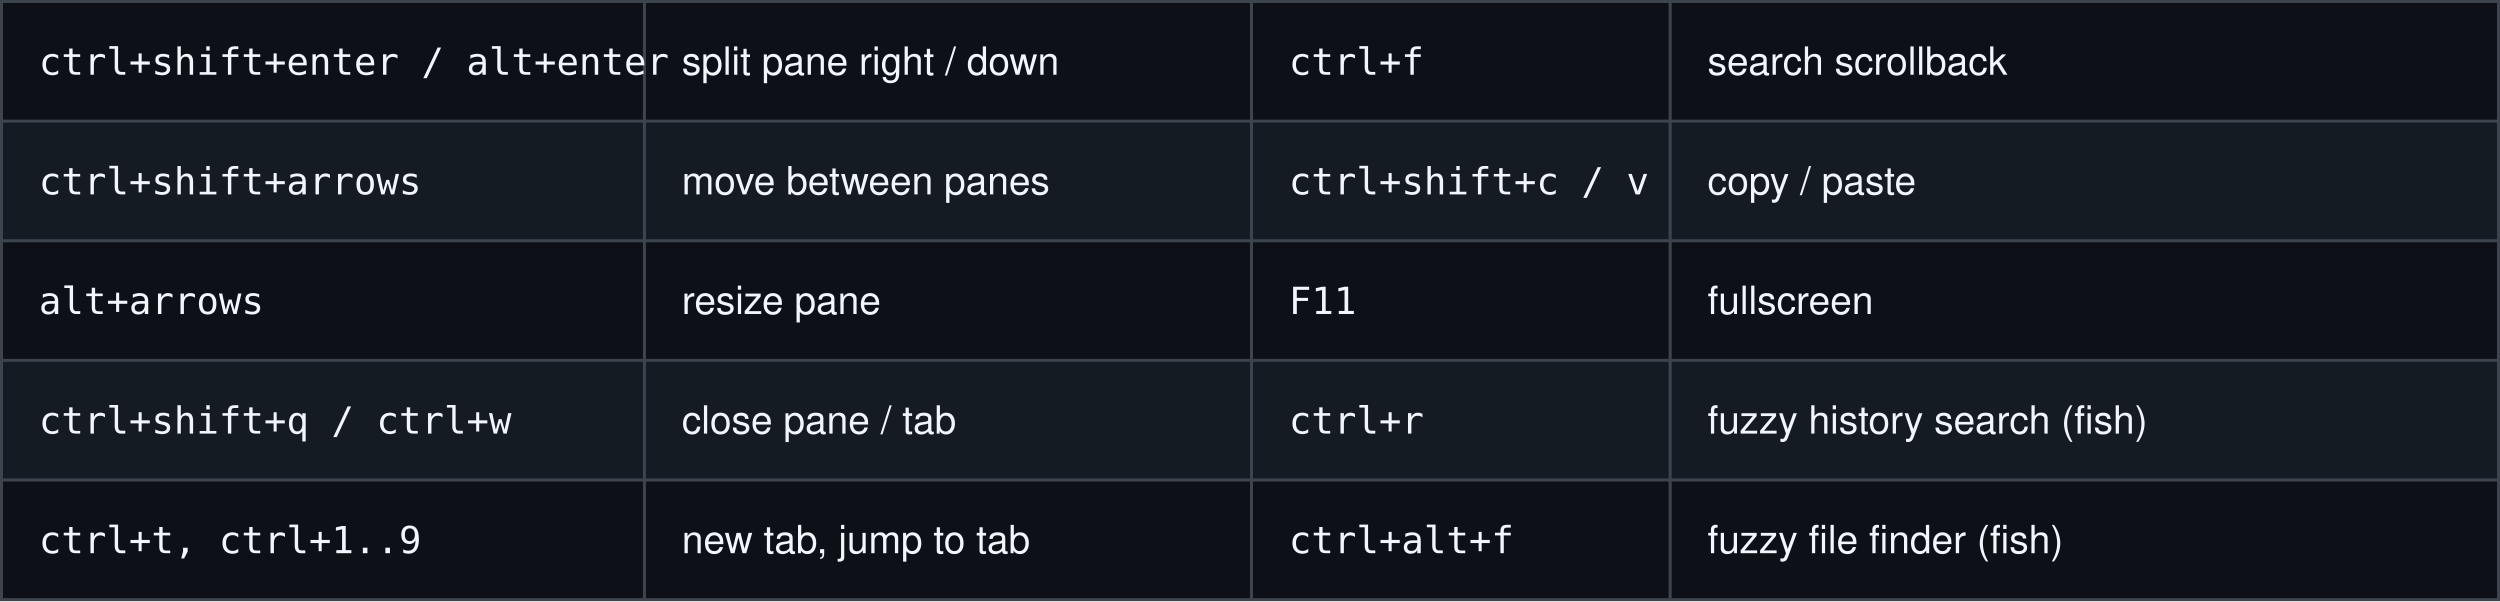
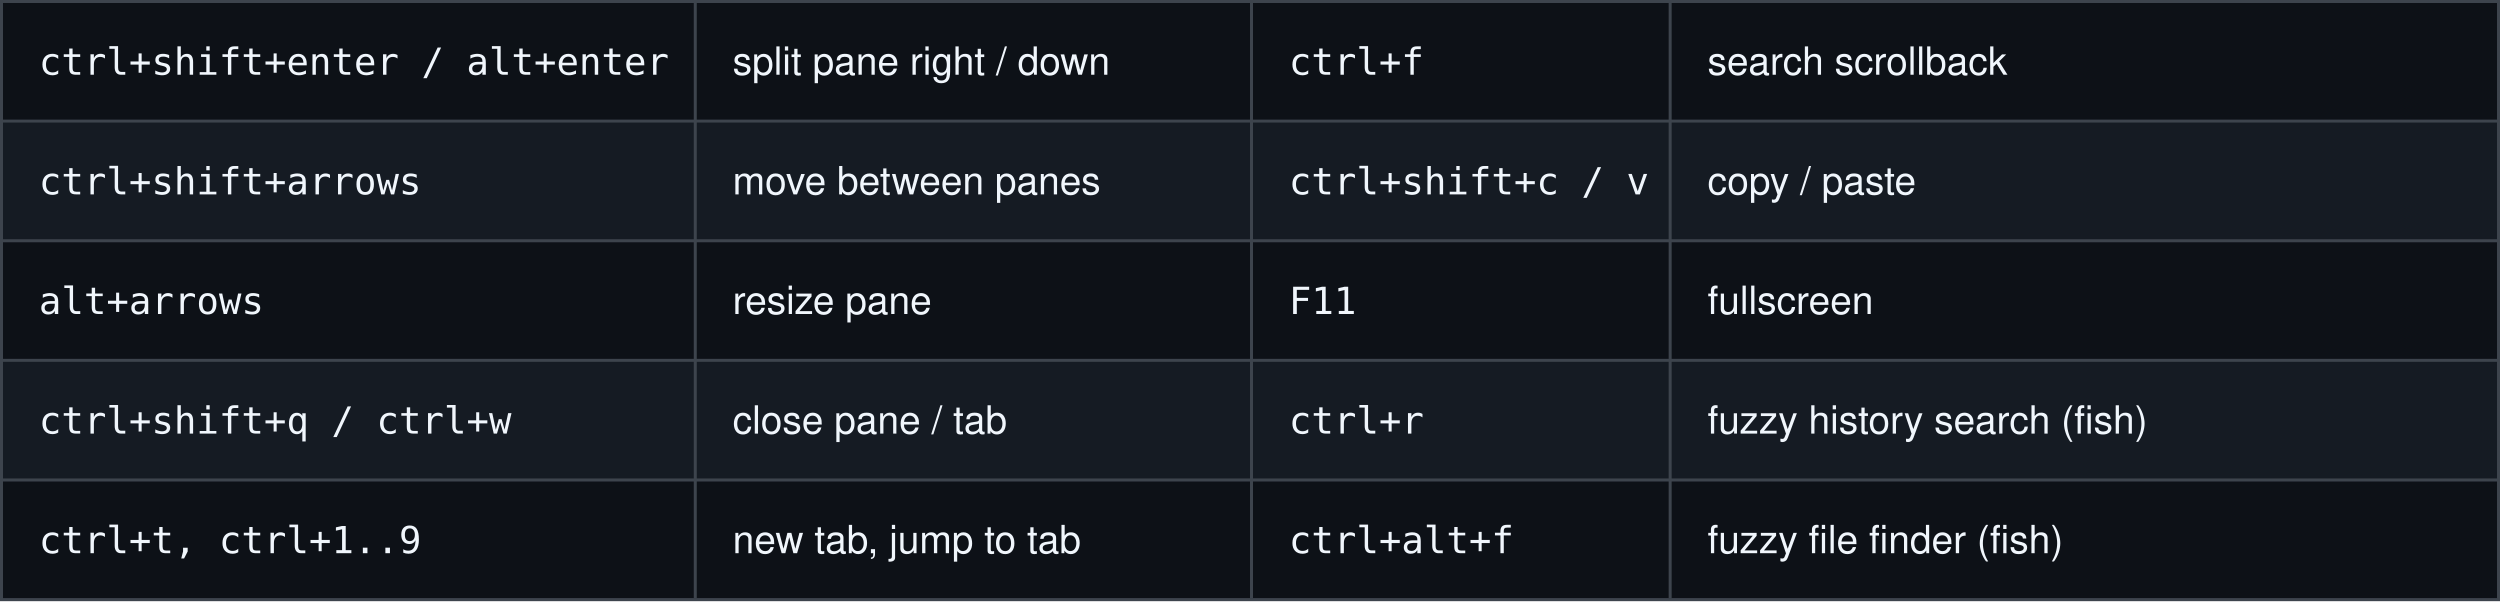
<svg xmlns="http://www.w3.org/2000/svg" width="836" height="201" viewBox="0 0 836 201" role="img" aria-label="keybindings">
  <rect x="0" y="0" width="836" height="201" fill="#0d1117" />
  <rect x="1" y="41" width="834" height="40" fill="#151b23" />
  <rect x="1" y="121" width="834" height="40" fill="#151b23" />
  <g stroke="#3d444d">
    <rect x="0.5" y="0.5" width="835" height="200" fill="none" />
    <line x1="1" y1="40.5" x2="835" y2="40.5" />
    <line x1="1" y1="80.5" x2="835" y2="80.5" />
    <line x1="1" y1="120.5" x2="835" y2="120.5" />
    <line x1="1" y1="160.5" x2="835" y2="160.5" />
-     <line x1="215.5" y1="1" x2="215.5" y2="200" />
+     <line x1="232.5" y1="1" x2="232.5" y2="200" />
    <line x1="418.5" y1="1" x2="418.5" y2="200" />
    <line x1="558.5" y1="1" x2="558.5" y2="200" />
  </g>
  <g font-size="12.5" font-family="ui-monospace, SFMono-Regular, Menlo, Consolas, monospace" fill="#f0f6fc">
    <text x="13" y="25">ctrl+shift+enter / alt+enter</text>
    <text x="13" y="65">ctrl+shift+arrows</text>
    <text x="13" y="105">alt+arrows</text>
    <text x="13" y="145">ctrl+shift+q / ctrl+w</text>
    <text x="13" y="185">ctrl+t, ctrl+1..9</text>
    <text x="431" y="25">ctrl+f</text>
    <text x="431" y="65">ctrl+shift+c / v</text>
    <text x="431" y="105">F11</text>
    <text x="431" y="145">ctrl+r</text>
    <text x="431" y="185">ctrl+alt+f</text>
  </g>
  <g font-size="13" font-family="-apple-system, 'Segoe UI', Helvetica, Arial, sans-serif" fill="#f0f6fc">
-     <text x="228" y="25">split pane right / down</text>
-     <text x="228" y="65">move between panes</text>
-     <text x="228" y="105">resize pane</text>
-     <text x="228" y="145">close pane / tab</text>
-     <text x="228" y="185">new tab, jump to tab</text>
+     <text x="245" y="25">split pane right / down</text>
+     <text x="245" y="65">move between panes</text>
+     <text x="245" y="105">resize pane</text>
+     <text x="245" y="145">close pane / tab</text>
+     <text x="245" y="185">new tab, jump to tab</text>
    <text x="571" y="25">search scrollback</text>
    <text x="571" y="65">copy / paste</text>
    <text x="571" y="105">fullscreen</text>
    <text x="571" y="145">fuzzy history search (fish)</text>
    <text x="571" y="185">fuzzy file finder (fish)</text>
  </g>
</svg>
